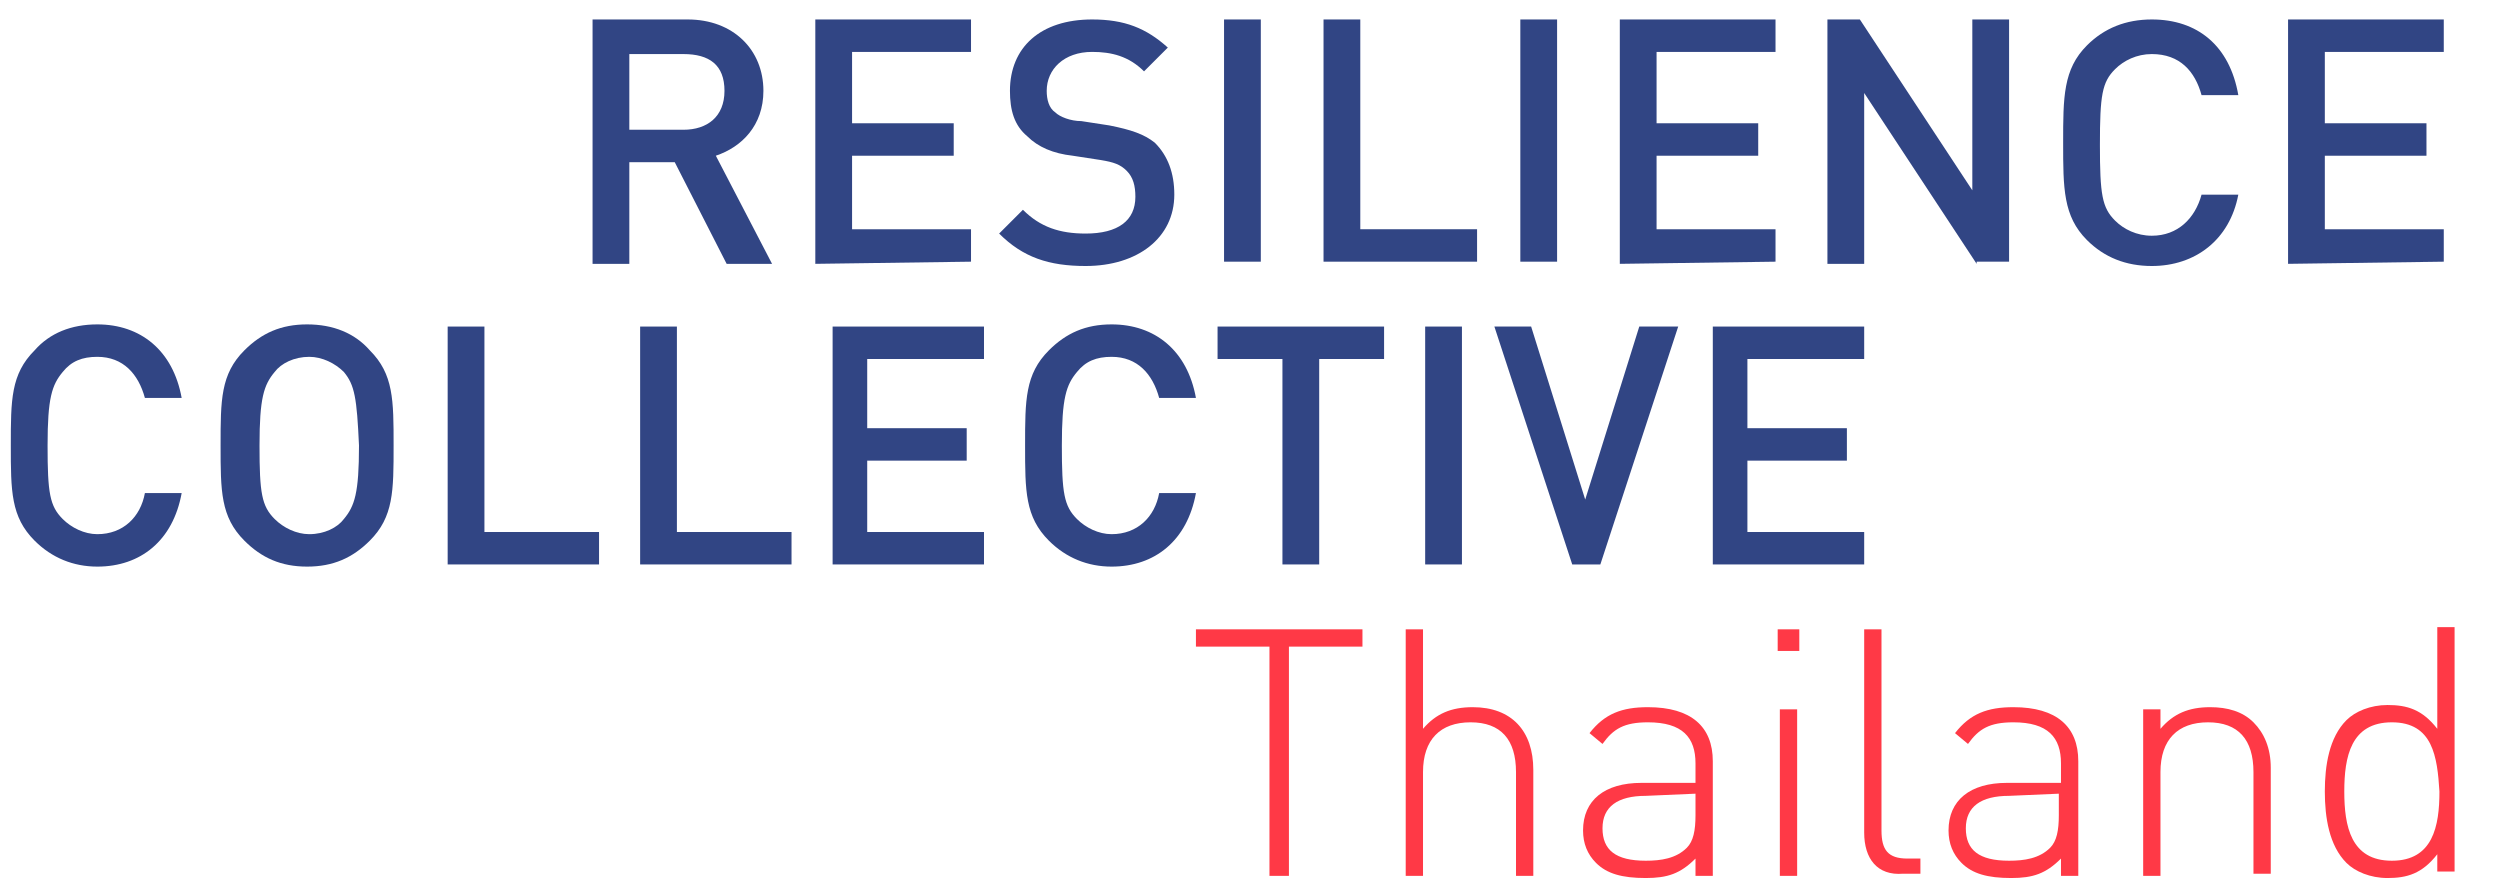
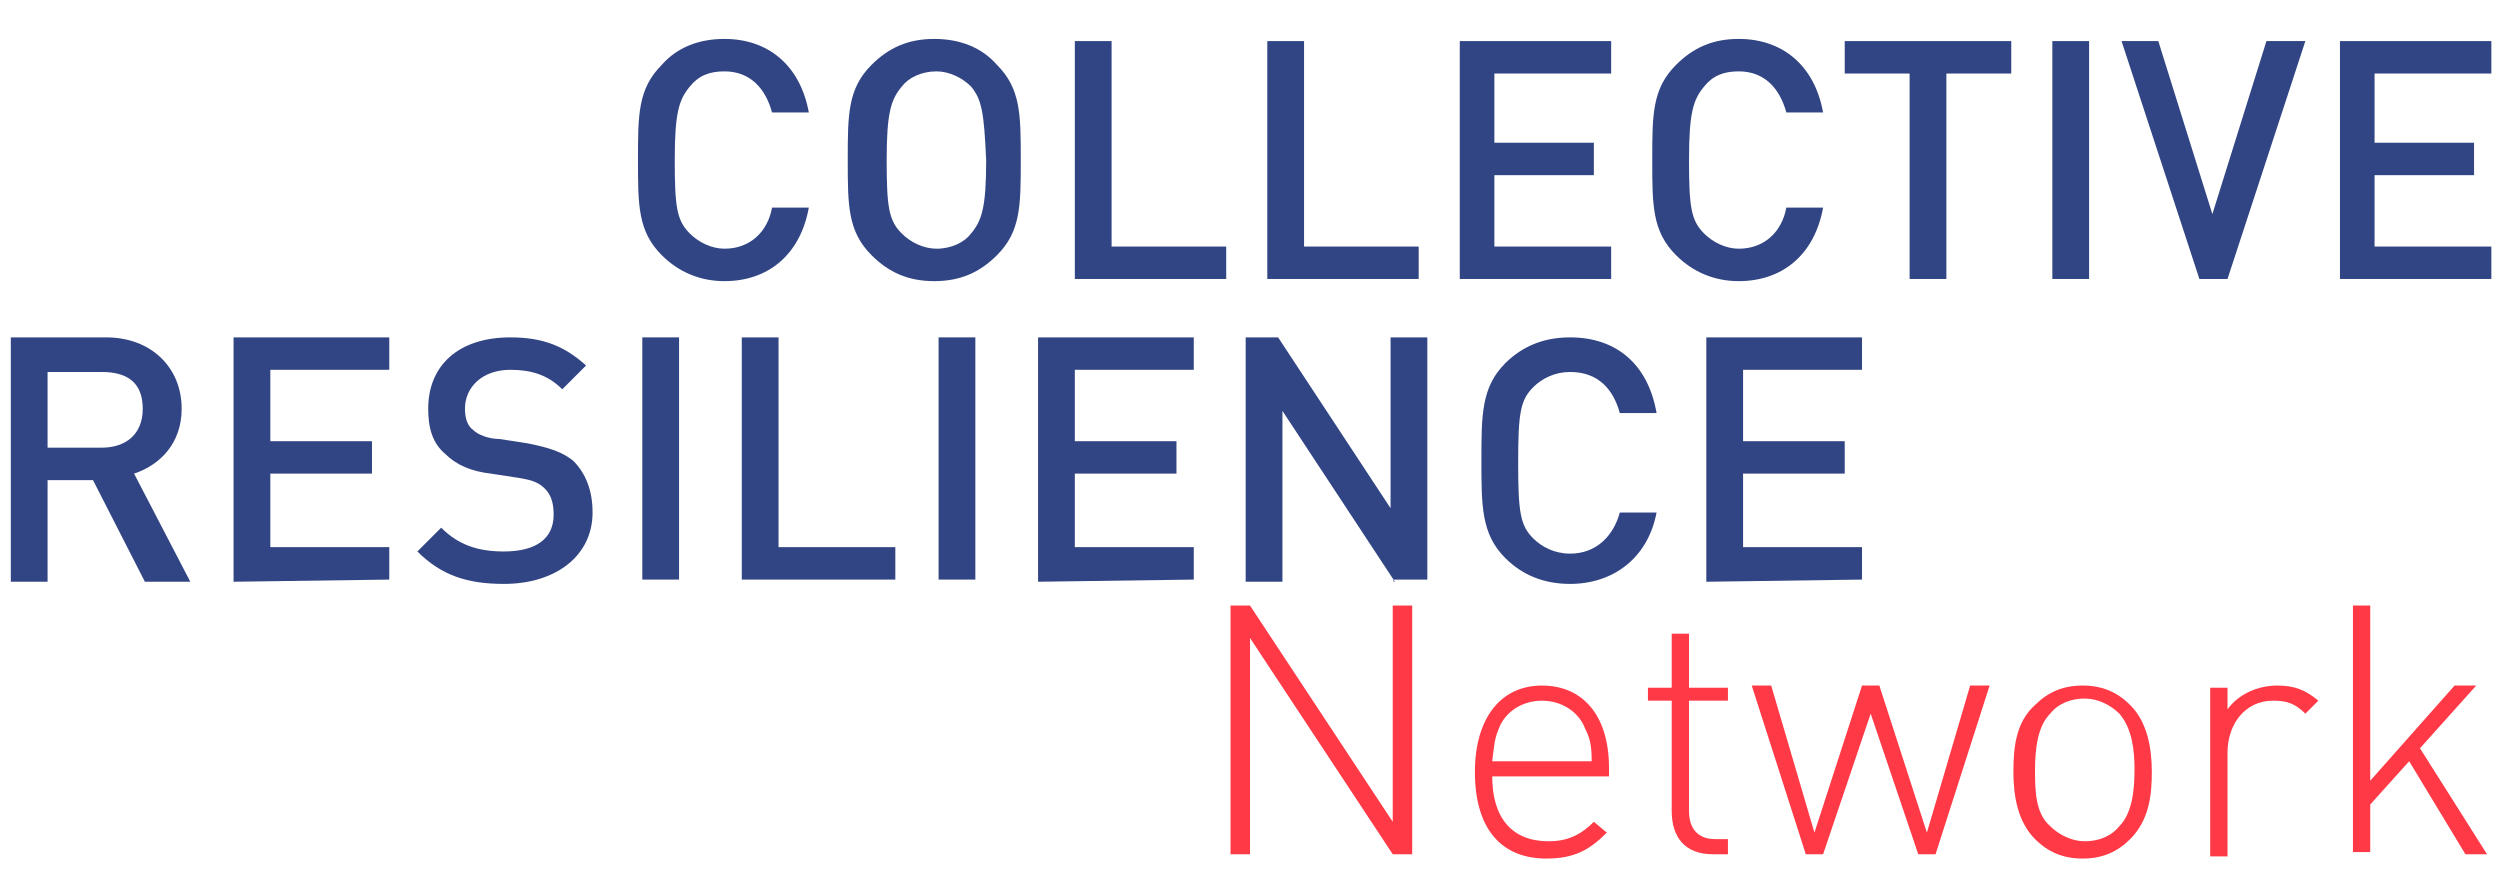
<svg xmlns="http://www.w3.org/2000/svg" version="1.1" id="Layer_1" x="0px" y="0px" viewBox="0 0 115.6 41.4" style="enable-background:new 0 0 115.6 41.4;" xml:space="preserve">
  <style type="text/css">
- 	.st0{fill:#FF3946;}
- 	.st1{fill:#314584;}
+ 	.st0{fill:#314584;}
+ 	.st1{fill:#FF3946;}
</style>
  <g>
-     <path class="st0" d="M59.6,40.5h-0.9V29.9h-3.4v-0.8H63v0.8h-3.4V40.5z" />
-     <path class="st0" d="M70.1,35.7c0-1.5-0.7-2.3-2.1-2.3s-2.2,0.8-2.2,2.3v4.8H65V29.1h0.8v4.6c0.6-0.7,1.3-1,2.3-1   c1.8,0,2.8,1.1,2.8,2.9v4.9h-0.8C70.1,40.5,70.1,35.7,70.1,35.7z" />
-     <path class="st0" d="M78.4,39.7c-0.7,0.7-1.3,0.9-2.3,0.9c-1.1,0-1.8-0.2-2.3-0.7c-0.4-0.4-0.6-0.9-0.6-1.5c0-1.4,1-2.2,2.7-2.2   h2.5v-0.9c0-1.2-0.6-1.9-2.2-1.9c-1.1,0-1.6,0.3-2.1,1l-0.6-0.5c0.7-0.9,1.5-1.2,2.7-1.2c2,0,3,0.9,3,2.5v5.3h-0.8   C78.4,40.5,78.4,39.7,78.4,39.7z M76.1,36.8c-1.3,0-2,0.5-2,1.5s0.6,1.5,2,1.5c0.7,0,1.4-0.1,1.9-0.6c0.3-0.3,0.4-0.8,0.4-1.5v-1   L76.1,36.8L76.1,36.8z" />
-     <path class="st0" d="M82.2,29.1h1v1h-1V29.1z M82.3,32.8h0.8v7.7h-0.8V32.8z" />
-     <path class="st0" d="M86.2,38.5v-9.4H87v9.3c0,0.9,0.3,1.3,1.2,1.3h0.6v0.7H88C86.8,40.5,86.2,39.7,86.2,38.5z" />
-     <path class="st0" d="M95.3,39.7c-0.7,0.7-1.3,0.9-2.3,0.9c-1.1,0-1.8-0.2-2.3-0.7c-0.4-0.4-0.6-0.9-0.6-1.5c0-1.4,1-2.2,2.7-2.2   h2.5v-0.9c0-1.2-0.6-1.9-2.2-1.9c-1.1,0-1.6,0.3-2.1,1l-0.6-0.5c0.7-0.9,1.5-1.2,2.7-1.2c2,0,3,0.9,3,2.5v5.3h-0.8   C95.3,40.5,95.3,39.7,95.3,39.7z M92.9,36.8c-1.3,0-2,0.5-2,1.5s0.6,1.5,2,1.5c0.7,0,1.4-0.1,1.9-0.6c0.3-0.3,0.4-0.8,0.4-1.5v-1   L92.9,36.8L92.9,36.8z" />
-     <path class="st0" d="M104.2,35.7c0-1.5-0.7-2.3-2.1-2.3s-2.2,0.8-2.2,2.3v4.8h-0.8v-7.7h0.8v0.9c0.6-0.7,1.3-1,2.3-1   c0.8,0,1.5,0.2,2,0.7s0.8,1.2,0.8,2.1v4.9h-0.8C104.2,40.4,104.2,35.7,104.2,35.7z" />
-     <path class="st0" d="M112.7,39.5c-0.7,0.9-1.4,1.1-2.3,1.1c-0.8,0-1.5-0.3-1.9-0.7c-0.8-0.8-1-2.1-1-3.3s0.2-2.5,1-3.3   c0.4-0.4,1.1-0.7,1.9-0.7c0.9,0,1.6,0.2,2.3,1.1V29h0.8v11.3h-0.8V39.5z M110.6,33.4c-1.9,0-2.2,1.6-2.2,3.2c0,1.6,0.3,3.2,2.2,3.2   s2.2-1.6,2.2-3.2C112.7,35,112.5,33.4,110.6,33.4z" />
-   </g>
-   <g>
-     <path class="st1" d="M33.6,12.2l-2.4-4.7h-2.1v4.7h-1.7V0.9h4.4c2.1,0,3.5,1.4,3.5,3.3c0,1.6-1,2.6-2.2,3l2.6,5H33.6z M31.6,2.5   h-2.5V6h2.5c1.1,0,1.9-0.6,1.9-1.8S32.8,2.5,31.6,2.5z" />
-     <path class="st1" d="M37.7,12.2V0.9h7.2v1.5h-5.5v3.3h4.7v1.5h-4.7v3.4h5.5v1.5L37.7,12.2L37.7,12.2z" />
-     <path class="st1" d="M50.2,12.3c-1.7,0-2.9-0.4-4-1.5l1.1-1.1c0.8,0.8,1.7,1.1,2.9,1.1c1.5,0,2.3-0.6,2.3-1.7   c0-0.5-0.1-0.9-0.4-1.2c-0.3-0.3-0.6-0.4-1.2-0.5l-1.3-0.2c-0.9-0.1-1.6-0.4-2.1-0.9c-0.6-0.5-0.8-1.2-0.8-2.1c0-2,1.4-3.3,3.8-3.3   C52,0.9,53,1.3,54,2.2l-1.1,1.1c-0.7-0.7-1.5-0.9-2.4-0.9c-1.3,0-2.1,0.8-2.1,1.8c0,0.4,0.1,0.8,0.4,1C49,5.4,49.5,5.6,50,5.6   l1.3,0.2c1,0.2,1.6,0.4,2.1,0.8C54,7.2,54.3,8,54.3,9C54.3,11,52.6,12.3,50.2,12.3z" />
-     <path class="st1" d="M56.6,12.2V0.9h1.7v11.2h-1.7V12.2z" />
-     <path class="st1" d="M61.2,12.2V0.9h1.7v9.7h5.4v1.5h-7.1V12.2z" />
-     <path class="st1" d="M70.3,12.2V0.9H72v11.2h-1.7V12.2z" />
-     <path class="st1" d="M74.9,12.2V0.9h7.2v1.5h-5.5v3.3h4.7v1.5h-4.7v3.4h5.5v1.5L74.9,12.2L74.9,12.2z" />
-     <path class="st1" d="M91.4,12.2l-5.2-7.9v7.9h-1.7V0.9H86l5.2,7.9V0.9h1.7v11.2h-1.5V12.2z" />
-     <path class="st1" d="M99.5,12.3c-1.2,0-2.2-0.4-3-1.2c-1.1-1.1-1.1-2.4-1.1-4.5s0-3.4,1.1-4.5c0.8-0.8,1.8-1.2,3-1.2   c2.1,0,3.6,1.2,4,3.5h-1.7c-0.3-1.1-1-1.9-2.3-1.9c-0.7,0-1.3,0.3-1.7,0.7c-0.6,0.6-0.7,1.2-0.7,3.5s0.1,2.9,0.7,3.5   c0.4,0.4,1,0.7,1.7,0.7c1.2,0,2-0.8,2.3-1.9h1.7C103.1,11.1,101.5,12.3,99.5,12.3z" />
-     <path class="st1" d="M105.8,12.2V0.9h7.2v1.5h-5.5v3.3h4.7v1.5h-4.7v3.4h5.5v1.5L105.8,12.2L105.8,12.2z" />
-   </g>
-   <g>
-     <path class="st1" d="M4.5,26.2c-1.1,0-2.1-0.4-2.9-1.2c-1.1-1.1-1.1-2.3-1.1-4.4s0-3.3,1.1-4.4C2.3,15.4,3.3,15,4.5,15   c2,0,3.5,1.2,3.9,3.4H6.7c-0.3-1.1-1-1.9-2.2-1.9c-0.7,0-1.2,0.2-1.6,0.7c-0.5,0.6-0.7,1.2-0.7,3.4s0.1,2.8,0.7,3.4   c0.4,0.4,1,0.7,1.6,0.7c1.2,0,2-0.8,2.2-1.9h1.7C8,25,6.5,26.2,4.5,26.2z" />
-     <path class="st1" d="M17.1,25c-0.8,0.8-1.7,1.2-2.9,1.2s-2.1-0.4-2.9-1.2c-1.1-1.1-1.1-2.3-1.1-4.4s0-3.3,1.1-4.4   c0.8-0.8,1.7-1.2,2.9-1.2s2.2,0.4,2.9,1.2c1.1,1.1,1.1,2.3,1.1,4.4S18.2,23.9,17.1,25z M15.9,17.2c-0.4-0.4-1-0.7-1.6-0.7   c-0.7,0-1.3,0.3-1.6,0.7c-0.5,0.6-0.7,1.2-0.7,3.4s0.1,2.8,0.7,3.4c0.4,0.4,1,0.7,1.6,0.7c0.7,0,1.3-0.3,1.6-0.7   c0.5-0.6,0.7-1.2,0.7-3.4C16.5,18.4,16.4,17.8,15.9,17.2z" />
-     <path class="st1" d="M20.7,26.1v-11h1.7v9.5h5.3v1.5H20.7z" />
-     <path class="st1" d="M29.6,26.1v-11h1.7v9.5h5.3v1.5H29.6z" />
-     <path class="st1" d="M38.5,26.1v-11h7v1.5h-5.4v3.2h4.6v1.5h-4.6v3.3h5.4v1.5H38.5z" />
-     <path class="st1" d="M51.4,26.2c-1.1,0-2.1-0.4-2.9-1.2c-1.1-1.1-1.1-2.3-1.1-4.4s0-3.3,1.1-4.4c0.8-0.8,1.7-1.2,2.9-1.2   c2,0,3.5,1.2,3.9,3.4h-1.7c-0.3-1.1-1-1.9-2.2-1.9c-0.7,0-1.2,0.2-1.6,0.7c-0.5,0.6-0.7,1.2-0.7,3.4s0.1,2.8,0.7,3.4   c0.4,0.4,1,0.7,1.6,0.7c1.2,0,2-0.8,2.2-1.9h1.7C54.9,25,53.4,26.2,51.4,26.2z" />
-     <path class="st1" d="M61,16.6v9.5h-1.7v-9.5h-3v-1.5H64v1.5H61z" />
-     <path class="st1" d="M65.9,26.1v-11h1.7v11H65.9z" />
-     <path class="st1" d="M74,26.1h-1.3l-3.6-11h1.7l2.5,8l2.5-8h1.8L74,26.1z" />
-     <path class="st1" d="M79.2,26.1v-11h7v1.5h-5.4v3.2h4.6v1.5h-4.6v3.3h5.4v1.5H79.2z" />
+     <g>
+       <path class="st0" d="M6.7,26.9l-2.4-4.7H2.2v4.7H0.5V15.6h4.4c2.1,0,3.5,1.4,3.5,3.3c0,1.6-1,2.6-2.2,3l2.6,5H6.7z M4.7,17.2H2.2    v3.5h2.5c1.1,0,1.9-0.6,1.9-1.8S5.9,17.2,4.7,17.2z" />
+       <path class="st0" d="M10.8,26.9V15.6H18v1.5h-5.5v3.3h4.7v1.5h-4.7v3.4H18v1.5L10.8,26.9L10.8,26.9z" />
+       <path class="st0" d="M23.3,27c-1.7,0-2.9-0.4-4-1.5l1.1-1.1c0.8,0.8,1.7,1.1,2.9,1.1c1.5,0,2.3-0.6,2.3-1.7c0-0.5-0.1-0.9-0.4-1.2    c-0.3-0.3-0.6-0.4-1.2-0.5l-1.3-0.2c-0.9-0.1-1.6-0.4-2.1-0.9c-0.6-0.5-0.8-1.2-0.8-2.1c0-2,1.4-3.3,3.8-3.3    c1.5,0,2.5,0.4,3.5,1.3L26,18c-0.7-0.7-1.5-0.9-2.4-0.9c-1.3,0-2.1,0.8-2.1,1.8c0,0.4,0.1,0.8,0.4,1c0.2,0.2,0.7,0.4,1.2,0.4    l1.3,0.2c1,0.2,1.6,0.4,2.1,0.8c0.6,0.6,0.9,1.4,0.9,2.4C27.4,25.7,25.7,27,23.3,27z" />
+       <path class="st0" d="M29.7,26.9V15.6h1.7v11.2h-1.7V26.9z" />
+       <path class="st0" d="M34.3,26.9V15.6H36v9.7h5.4v1.5h-7.1C34.3,26.8,34.3,26.9,34.3,26.9z" />
+       <path class="st0" d="M43.4,26.9V15.6h1.7v11.2h-1.7V26.9z" />
+       <path class="st0" d="M48,26.9V15.6h7.2v1.5h-5.5v3.3h4.7v1.5h-4.7v3.4h5.5v1.5L48,26.9L48,26.9z" />
+       <path class="st0" d="M64.5,26.9L59.3,19v7.9h-1.7V15.6h1.5l5.2,7.9v-7.9h1.7v11.2h-1.5C64.4,26.8,64.4,26.9,64.5,26.9z" />
+       <path class="st0" d="M72.6,27c-1.2,0-2.2-0.4-3-1.2c-1.1-1.1-1.1-2.4-1.1-4.5s0-3.4,1.1-4.5c0.8-0.8,1.8-1.2,3-1.2    c2.1,0,3.6,1.2,4,3.5h-1.7c-0.3-1.1-1-1.9-2.3-1.9c-0.7,0-1.3,0.3-1.7,0.7c-0.6,0.6-0.7,1.2-0.7,3.5s0.1,2.9,0.7,3.5    c0.4,0.4,1,0.7,1.7,0.7c1.2,0,2-0.8,2.3-1.9h1.7C76.2,25.8,74.6,27,72.6,27z" />
+       <path class="st0" d="M78.9,26.9V15.6h7.2v1.5h-5.5v3.3h4.7v1.5h-4.7v3.4h5.5v1.5L78.9,26.9L78.9,26.9z" />
+     </g>
+     <g>
+       <path class="st0" d="M33.5,13c-1.1,0-2.1-0.4-2.9-1.2c-1.1-1.1-1.1-2.3-1.1-4.4s0-3.3,1.1-4.4c0.7-0.8,1.7-1.2,2.9-1.2    c2,0,3.5,1.2,3.9,3.4h-1.7c-0.3-1.1-1-1.9-2.2-1.9c-0.7,0-1.2,0.2-1.6,0.7c-0.5,0.6-0.7,1.2-0.7,3.4s0.1,2.8,0.7,3.4    c0.4,0.4,1,0.7,1.6,0.7c1.2,0,2-0.8,2.2-1.9h1.7C37,11.8,35.5,13,33.5,13z" />
+       <path class="st0" d="M46.1,11.8c-0.8,0.8-1.7,1.2-2.9,1.2s-2.1-0.4-2.9-1.2c-1.1-1.1-1.1-2.3-1.1-4.4s0-3.3,1.1-4.4    c0.8-0.8,1.7-1.2,2.9-1.2s2.2,0.4,2.9,1.2c1.1,1.1,1.1,2.3,1.1,4.4S47.2,10.7,46.1,11.8z M44.9,4c-0.4-0.4-1-0.7-1.6-0.7    c-0.7,0-1.3,0.3-1.6,0.7C41.2,4.6,41,5.2,41,7.4s0.1,2.8,0.7,3.4c0.4,0.4,1,0.7,1.6,0.7c0.7,0,1.3-0.3,1.6-0.7    c0.5-0.6,0.7-1.2,0.7-3.4C45.5,5.2,45.4,4.6,44.9,4z" />
+       <path class="st0" d="M49.7,12.9v-11h1.7v9.5h5.3v1.5H49.7z" />
+       <path class="st0" d="M58.6,12.9v-11h1.7v9.5h5.3v1.5H58.6z" />
+       <path class="st0" d="M67.5,12.9v-11h7v1.5h-5.4v3.2h4.6v1.5h-4.6v3.3h5.4v1.5H67.5z" />
+       <path class="st0" d="M80.4,13c-1.1,0-2.1-0.4-2.9-1.2c-1.1-1.1-1.1-2.3-1.1-4.4s0-3.3,1.1-4.4c0.8-0.8,1.7-1.2,2.9-1.2    c2,0,3.5,1.2,3.9,3.4h-1.7c-0.3-1.1-1-1.9-2.2-1.9c-0.7,0-1.2,0.2-1.6,0.7c-0.5,0.6-0.7,1.2-0.7,3.4s0.1,2.8,0.7,3.4    c0.4,0.4,1,0.7,1.6,0.7c1.2,0,2-0.8,2.2-1.9h1.7C83.9,11.8,82.4,13,80.4,13z" />
+       <path class="st0" d="M90,3.4v9.5h-1.7V3.4h-3V1.9H93v1.5H90z" />
+       <path class="st0" d="M94.9,12.9v-11h1.7v11H94.9z" />
+       <path class="st0" d="M103,12.9h-1.3l-3.6-11h1.7l2.5,8l2.5-8h1.8L103,12.9z" />
+       <path class="st0" d="M108.2,12.9v-11h7v1.5h-5.4v3.2h4.6v1.5h-4.6v3.3h5.4v1.5H108.2z" />
+     </g>
+     <g>
+       <path class="st1" d="M57.8,29.5v10h-0.9V28h0.9l6.6,10V28h0.9v11.5h-0.9L57.8,29.5z" />
+       <path class="st1" d="M71.6,38.9c0.9,0,1.5-0.3,2.1-0.9l0.6,0.5c-0.8,0.8-1.5,1.2-2.8,1.2c-2.1,0-3.3-1.4-3.3-4c0-2.5,1.2-4,3.1-4    s3.1,1.4,3.1,3.8v0.4H69C69,37.8,69.9,38.9,71.6,38.9z M73.3,33.7c-0.3-0.8-1.1-1.3-2-1.3c-0.9,0-1.7,0.5-2,1.3    c-0.2,0.5-0.2,0.7-0.3,1.5h4.6C73.6,34.4,73.5,34.1,73.3,33.7z" />
+       <path class="st1" d="M77.3,37.5v-5.1h-1.1v-0.6h1.1v-2.5h0.8v2.5h1.8v0.6h-1.8v5.1c0,0.8,0.4,1.3,1.2,1.3h0.6v0.7h-0.7    C77.9,39.5,77.3,38.7,77.3,37.5z" />
+       <path class="st1" d="M88.7,39.5L86.5,33l-2.2,6.5h-0.8L81,31.7h0.9l2,6.8l2.2-6.8h0.8l2.2,6.8l2-6.8H92l-2.5,7.8H88.7z" />
+       <path class="st1" d="M98.5,38.8c-0.6,0.6-1.3,0.9-2.2,0.9c-0.9,0-1.6-0.3-2.2-0.9c-0.8-0.8-1-2-1-3.1c0-1.1,0.1-2.3,1-3.1    c0.6-0.6,1.3-0.9,2.2-0.9c0.9,0,1.6,0.3,2.2,0.9c0.8,0.8,1,2,1,3.1C99.5,36.7,99.4,37.9,98.5,38.8z M98,33c-0.4-0.4-1-0.7-1.6-0.7    c-0.6,0-1.2,0.2-1.6,0.7c-0.6,0.6-0.7,1.7-0.7,2.6c0,0.9,0,2,0.7,2.6c0.4,0.4,1,0.7,1.6,0.7c0.6,0,1.2-0.2,1.6-0.7    c0.6-0.6,0.7-1.7,0.7-2.6C98.7,34.7,98.6,33.7,98,33z" />
+       <path class="st1" d="M105.1,32.4c-1.3,0-2.1,1.1-2.1,2.4v4.8h-0.8v-7.8h0.8v1c0.5-0.7,1.4-1.1,2.3-1.1c0.8,0,1.3,0.2,1.9,0.7    l-0.6,0.6C106.1,32.5,105.7,32.4,105.1,32.4z" />
+       <path class="st1" d="M111.4,35.2l-1.8,2v2.2h-0.8V28h0.8v8.1l3.9-4.4h1l-2.6,2.9l3.1,4.9h-1L111.4,35.2z" />
+     </g>
  </g>
</svg>
